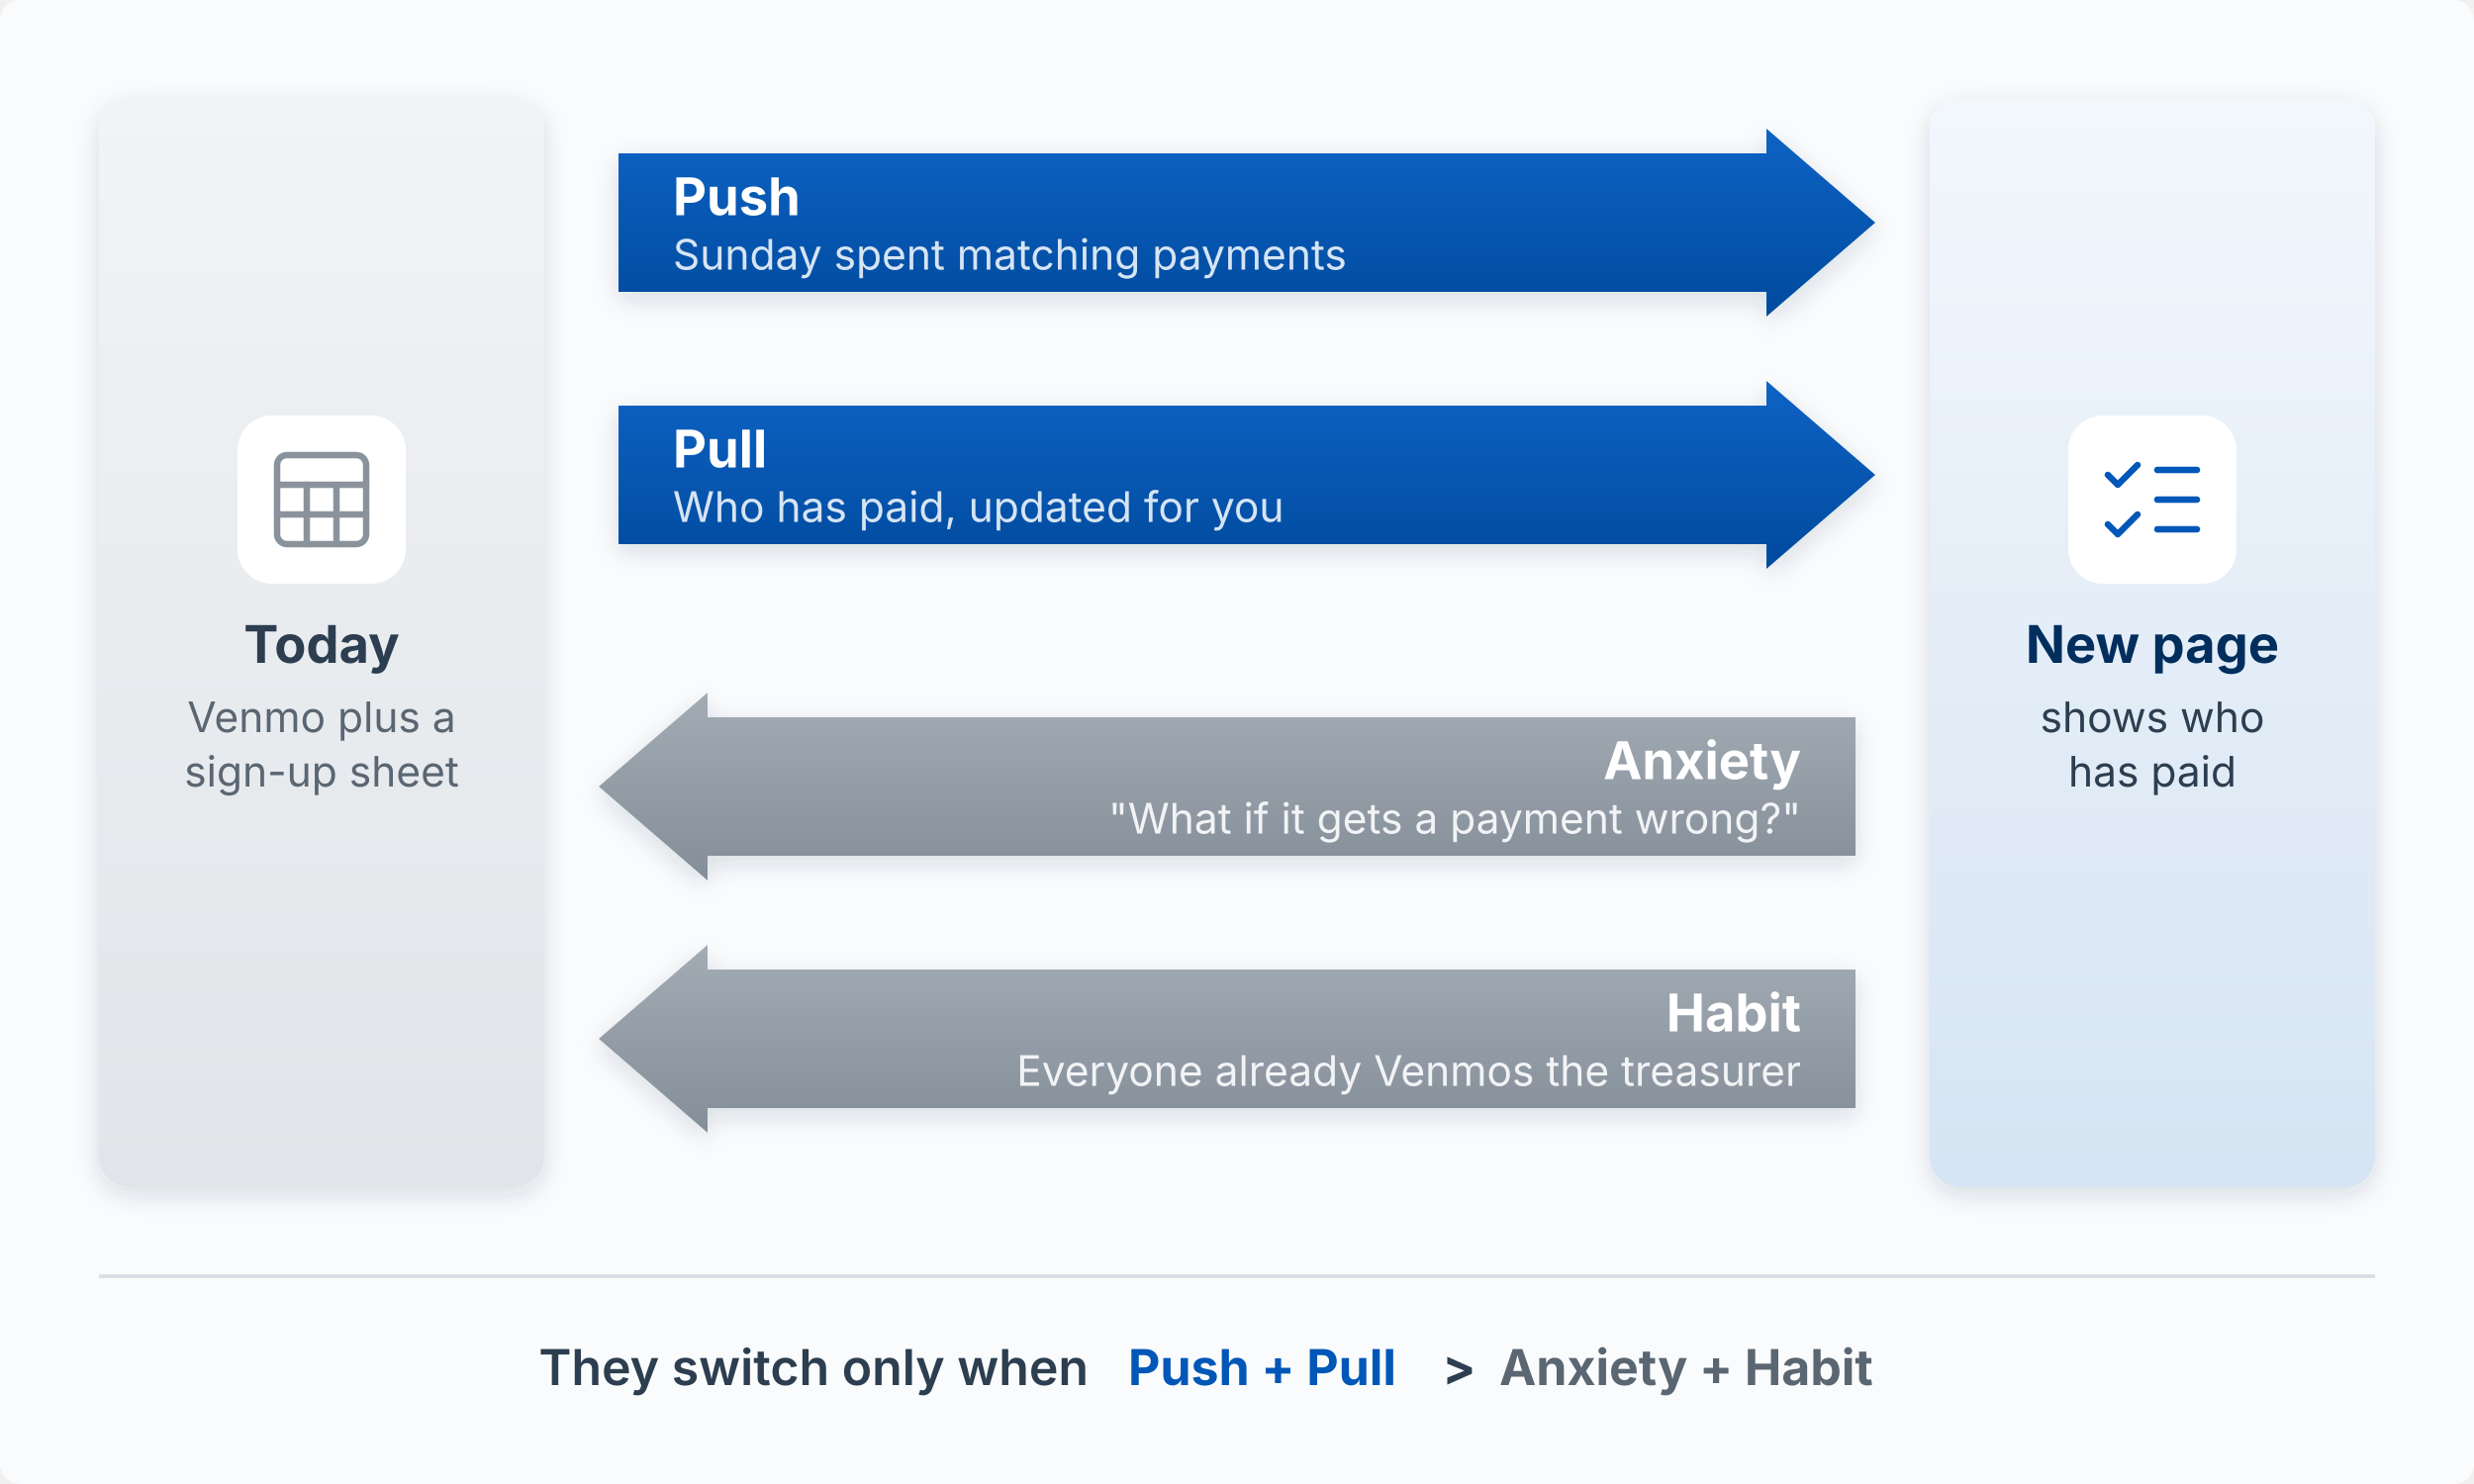
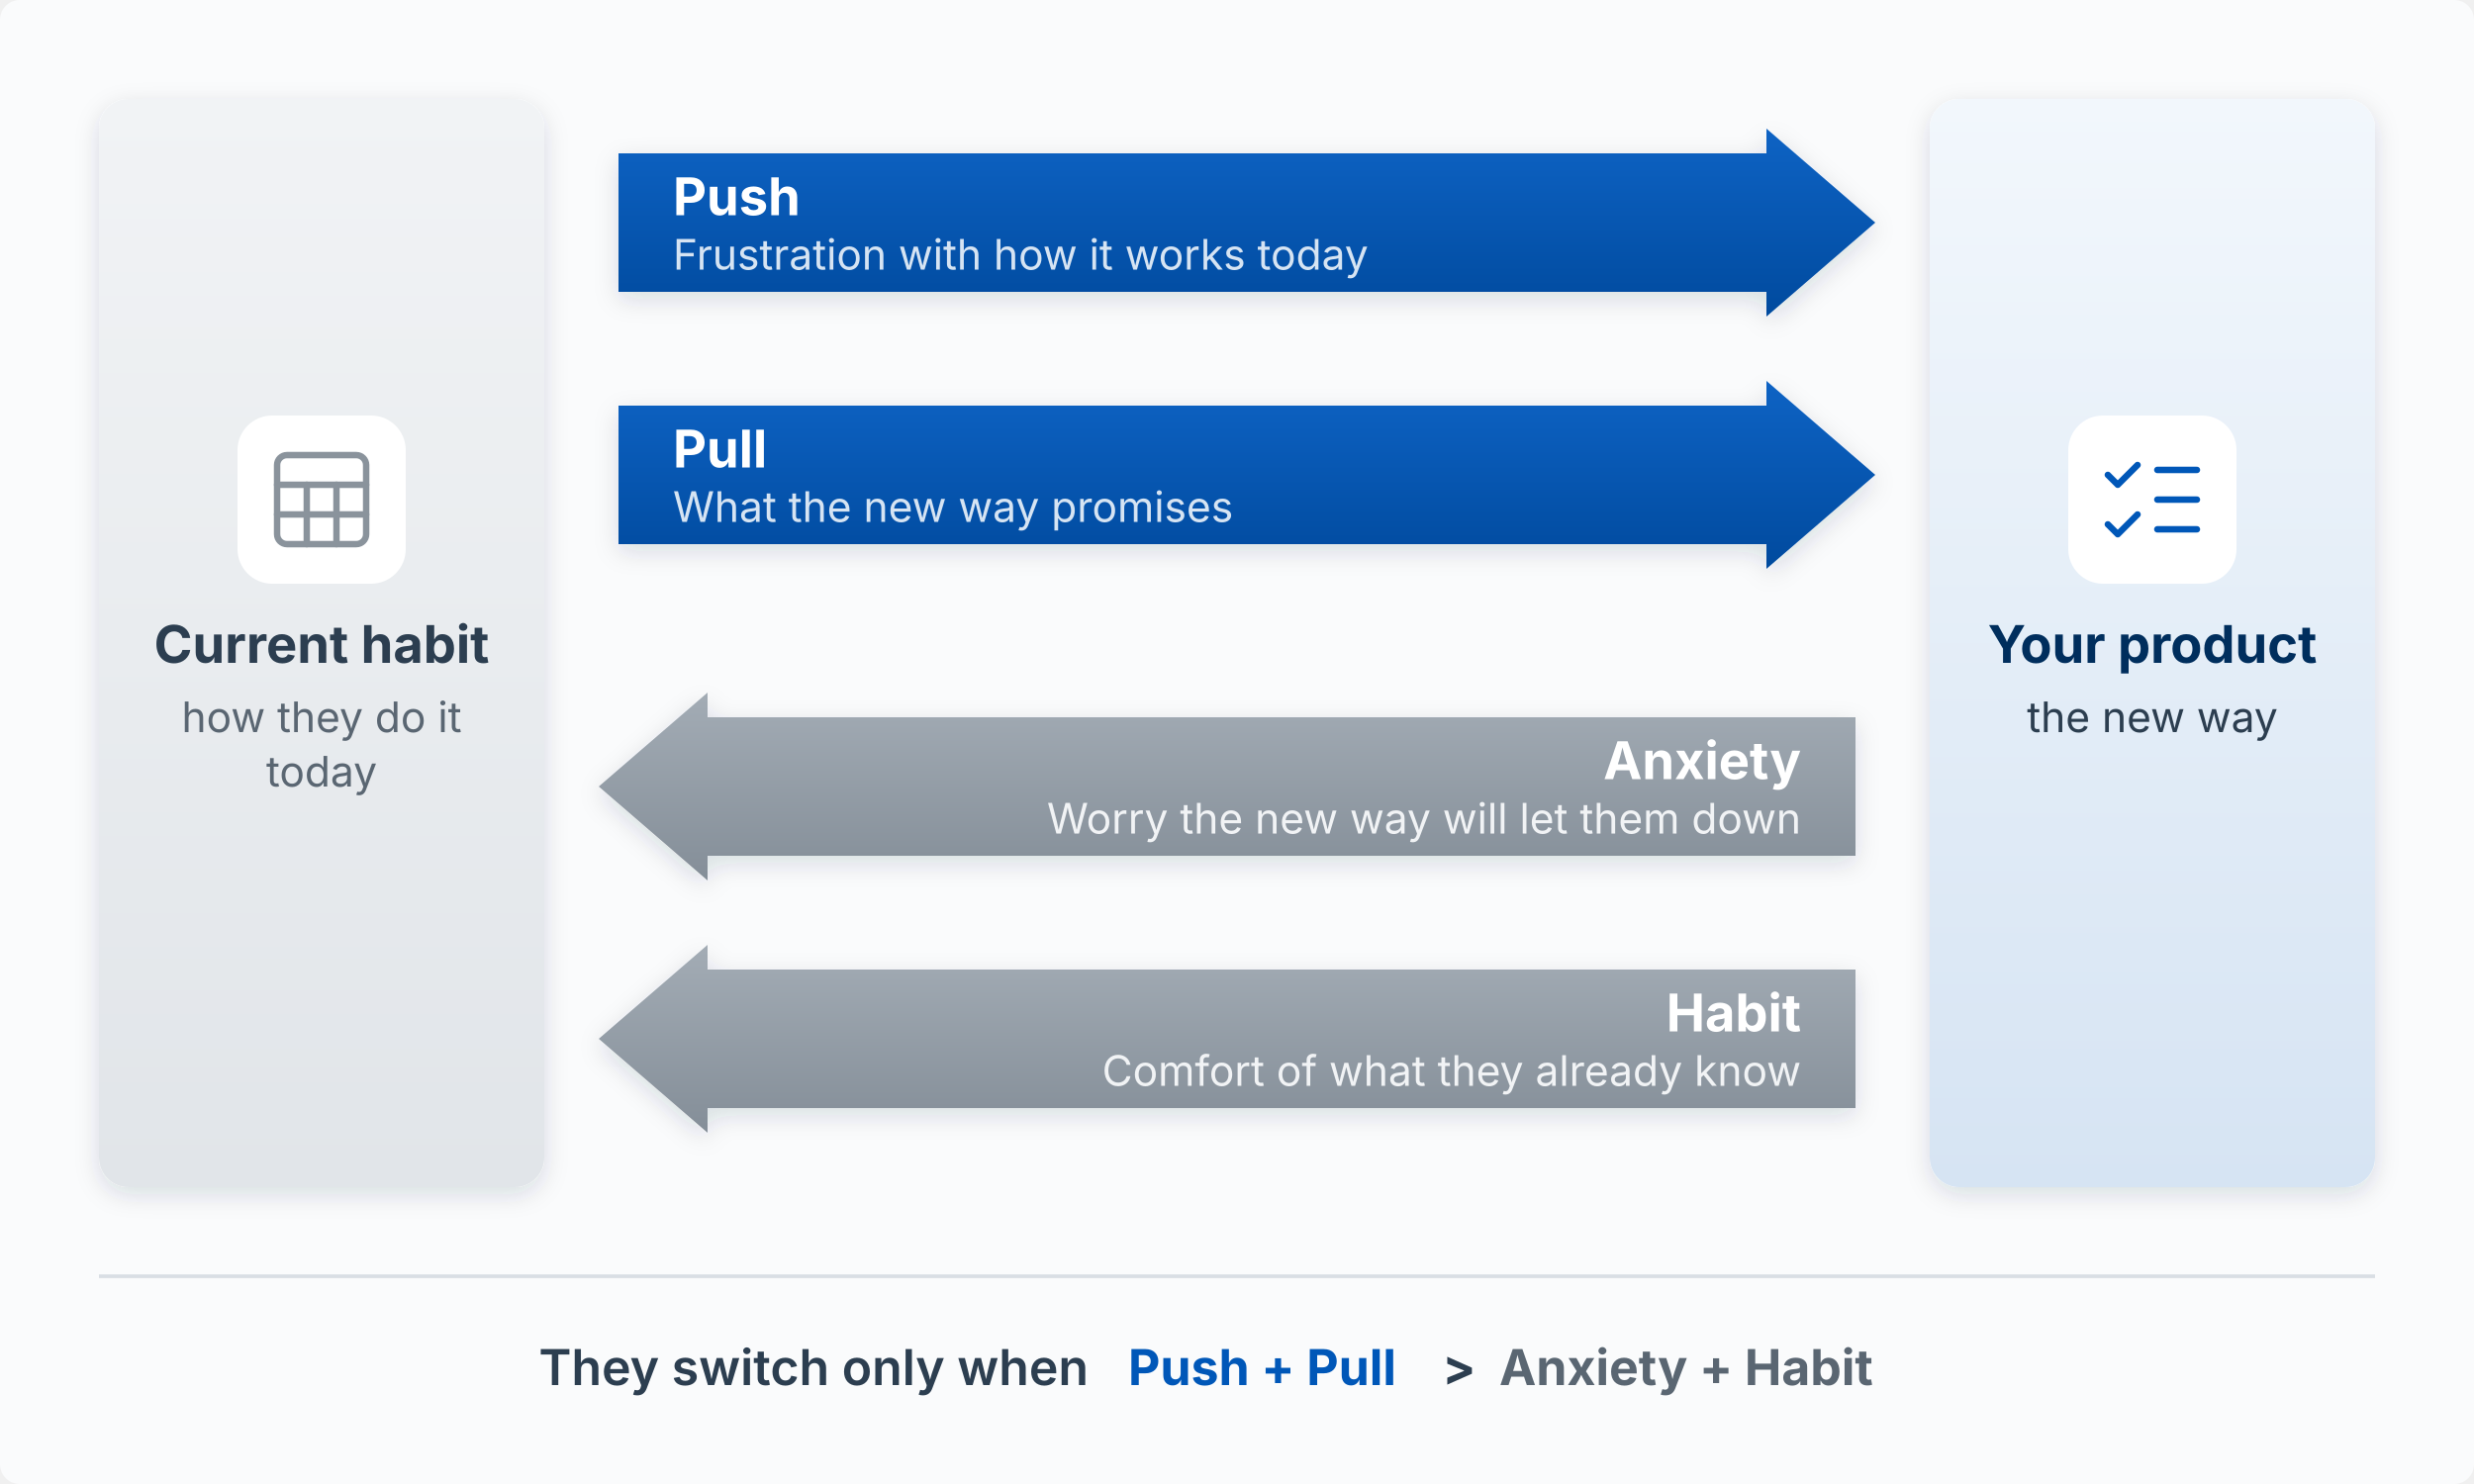
<svg xmlns="http://www.w3.org/2000/svg" viewBox="0 0 1000 600" role="img" aria-labelledby="t d" font-family="Inter, 'Helvetica Neue', Helvetica, Arial, sans-serif">
  <defs>
    <linearGradient id="gBlue" x1="0" y1="0" x2="0" y2="1">
      <stop offset="0%" stop-color="#0E63C4" />
      <stop offset="100%" stop-color="#004A9E" />
    </linearGradient>
    <linearGradient id="gGray" x1="0" y1="0" x2="0" y2="1">
      <stop offset="0%" stop-color="#A3ACB5" />
      <stop offset="100%" stop-color="#848E98" />
    </linearGradient>
    <linearGradient id="gToday" x1="0" y1="0" x2="0" y2="1">
      <stop offset="0%" stop-color="#F1F3F5" />
      <stop offset="100%" stop-color="#E1E5E9" />
    </linearGradient>
    <linearGradient id="gNew" x1="0" y1="0" x2="0" y2="1">
      <stop offset="0%" stop-color="#F2F7FC" />
      <stop offset="100%" stop-color="#D6E4F3" />
    </linearGradient>
    <filter id="sh" filterUnits="userSpaceOnUse" x="0" y="0" width="1000" height="600">
      <feDropShadow dx="0" dy="3" stdDeviation="5" flood-color="#0A2E4D" flood-opacity="0.14" />
    </filter>
  </defs>
  <rect x="0" y="0" width="1000" height="600" rx="8" fill="#FAFBFC" />
  <rect x="40" y="40" width="180" height="440" rx="12" fill="#FAFBFC" filter="url(#sh)" />
  <rect x="40" y="40" width="180" height="440" rx="12" fill="url(#gToday)" />
  <rect x="780" y="40" width="180" height="440" rx="12" fill="#FAFBFC" filter="url(#sh)" />
  <rect x="780" y="40" width="180" height="440" rx="12" fill="url(#gNew)" />
  <rect x="96" y="168" width="68" height="68" rx="14" fill="#FFFFFF" />
  <g transform="translate(106,178) scale(2)" fill="none" stroke="#8A939C" stroke-width="1.3" stroke-linecap="round" stroke-linejoin="round">
    <rect width="18" height="18" x="3" y="3" rx="2" ry="2" />
    <line x1="3" x2="21" y1="9" y2="9" />
    <line x1="3" x2="21" y1="15" y2="15" />
    <line x1="9" x2="9" y1="9" y2="21" />
    <line x1="15" x2="15" y1="9" y2="21" />
  </g>
-   <text x="130" y="268" text-anchor="middle" font-size="21" font-weight="700" fill="#2C3E50">Today</text>
-   <text x="130" y="296" text-anchor="middle" font-size="17" fill="#5A6672">Venmo plus a</text>
-   <text x="130" y="318" text-anchor="middle" font-size="17" fill="#5A6672">sign-up sheet</text>
+   <text x="130" y="268" text-anchor="middle" font-size="21" font-weight="700" fill="#2C3E50">Current habit</text>
+   <text x="130" y="296" text-anchor="middle" font-size="17" fill="#5A6672">how they do it</text>
+   <text x="130" y="318" text-anchor="middle" font-size="17" fill="#5A6672">today</text>
  <rect x="836" y="168" width="68" height="68" rx="14" fill="#FFFFFF" />
  <g transform="translate(846,178) scale(2)" fill="none" stroke="#0057B8" stroke-width="1.3" stroke-linecap="round" stroke-linejoin="round">
    <path d="m3 17 2 2 4-4" />
    <path d="m3 7 2 2 4-4" />
    <path d="M13 6h8" />
    <path d="M13 12h8" />
    <path d="M13 18h8" />
  </g>
-   <text x="870" y="268" text-anchor="middle" font-size="21" font-weight="700" fill="#002E5D">New page</text>
-   <text x="870" y="296" text-anchor="middle" font-size="17" fill="#2C3E50">shows who</text>
-   <text x="870" y="318" text-anchor="middle" font-size="17" fill="#2C3E50">has paid</text>
+   <text x="870" y="268" text-anchor="middle" font-size="21" font-weight="700" fill="#002E5D">Your product</text>
+   <text x="870" y="296" text-anchor="middle" font-size="17" fill="#2C3E50">the new way</text>
  <g filter="url(#sh)" fill="#FAFBFC">
    <path d="M250,62 H714 V52 L758,90 L714,128 V118 H250 Z" />
    <path d="M250,164 H714 V154 L758,192 L714,230 V220 H250 Z" />
    <path d="M750,290 H286 V280 L242,318 L286,356 V346 H750 Z" />
    <path d="M750,392 H286 V382 L242,420 L286,458 V448 H750 Z" />
  </g>
  <path d="M250,62 H714 V52 L758,90 L714,128 V118 H250 Z" fill="url(#gBlue)" />
  <path d="M250,164 H714 V154 L758,192 L714,230 V220 H250 Z" fill="url(#gBlue)" />
  <path d="M750,290 H286 V280 L242,318 L286,356 V346 H750 Z" fill="url(#gGray)" />
  <path d="M750,392 H286 V382 L242,420 L286,458 V448 H750 Z" fill="url(#gGray)" />
  <text x="272" y="87" font-size="21" font-weight="700" fill="#FFFFFF">Push</text>
-   <text x="272" y="109" font-size="17" fill="#D6E4F3">Sunday spent matching payments</text>
+   <text x="272" y="109" font-size="17" fill="#D6E4F3">Frustration with how it works today</text>
  <text x="272" y="189" font-size="21" font-weight="700" fill="#FFFFFF">Pull</text>
-   <text x="272" y="211" font-size="17" fill="#D6E4F3">Who has paid, updated for you</text>
+   <text x="272" y="211" font-size="17" fill="#D6E4F3">What the new way promises</text>
  <text x="728" y="315" text-anchor="end" font-size="21" font-weight="700" fill="#FFFFFF">Anxiety</text>
-   <text x="728" y="337" text-anchor="end" font-size="17" fill="#F1F3F5">"What if it gets a payment wrong?"</text>
+   <text x="728" y="337" text-anchor="end" font-size="17" fill="#F1F3F5">Worry the new way will let them down</text>
  <text x="728" y="417" text-anchor="end" font-size="21" font-weight="700" fill="#FFFFFF">Habit</text>
-   <text x="728" y="439" text-anchor="end" font-size="17" fill="#F1F3F5">Everyone already Venmos the treasurer</text>
+   <text x="728" y="439" text-anchor="end" font-size="17" fill="#F1F3F5">Comfort of what they already know</text>
  <line x1="40" y1="516" x2="960" y2="516" stroke="#D9DEE4" stroke-width="1.5" />
  <text x="440" y="560" text-anchor="end" font-size="20" font-weight="600" fill="#2C3E50">They switch only when</text>
  <text x="456" y="560" font-size="20" font-weight="700" fill="#0057B8">Push + Pull</text>
  <text x="583" y="560" font-size="20" font-weight="700" fill="#2C3E50">&gt;</text>
  <text x="606" y="560" font-size="20" font-weight="700" fill="#5A6672">Anxiety + Habit</text>
</svg>
